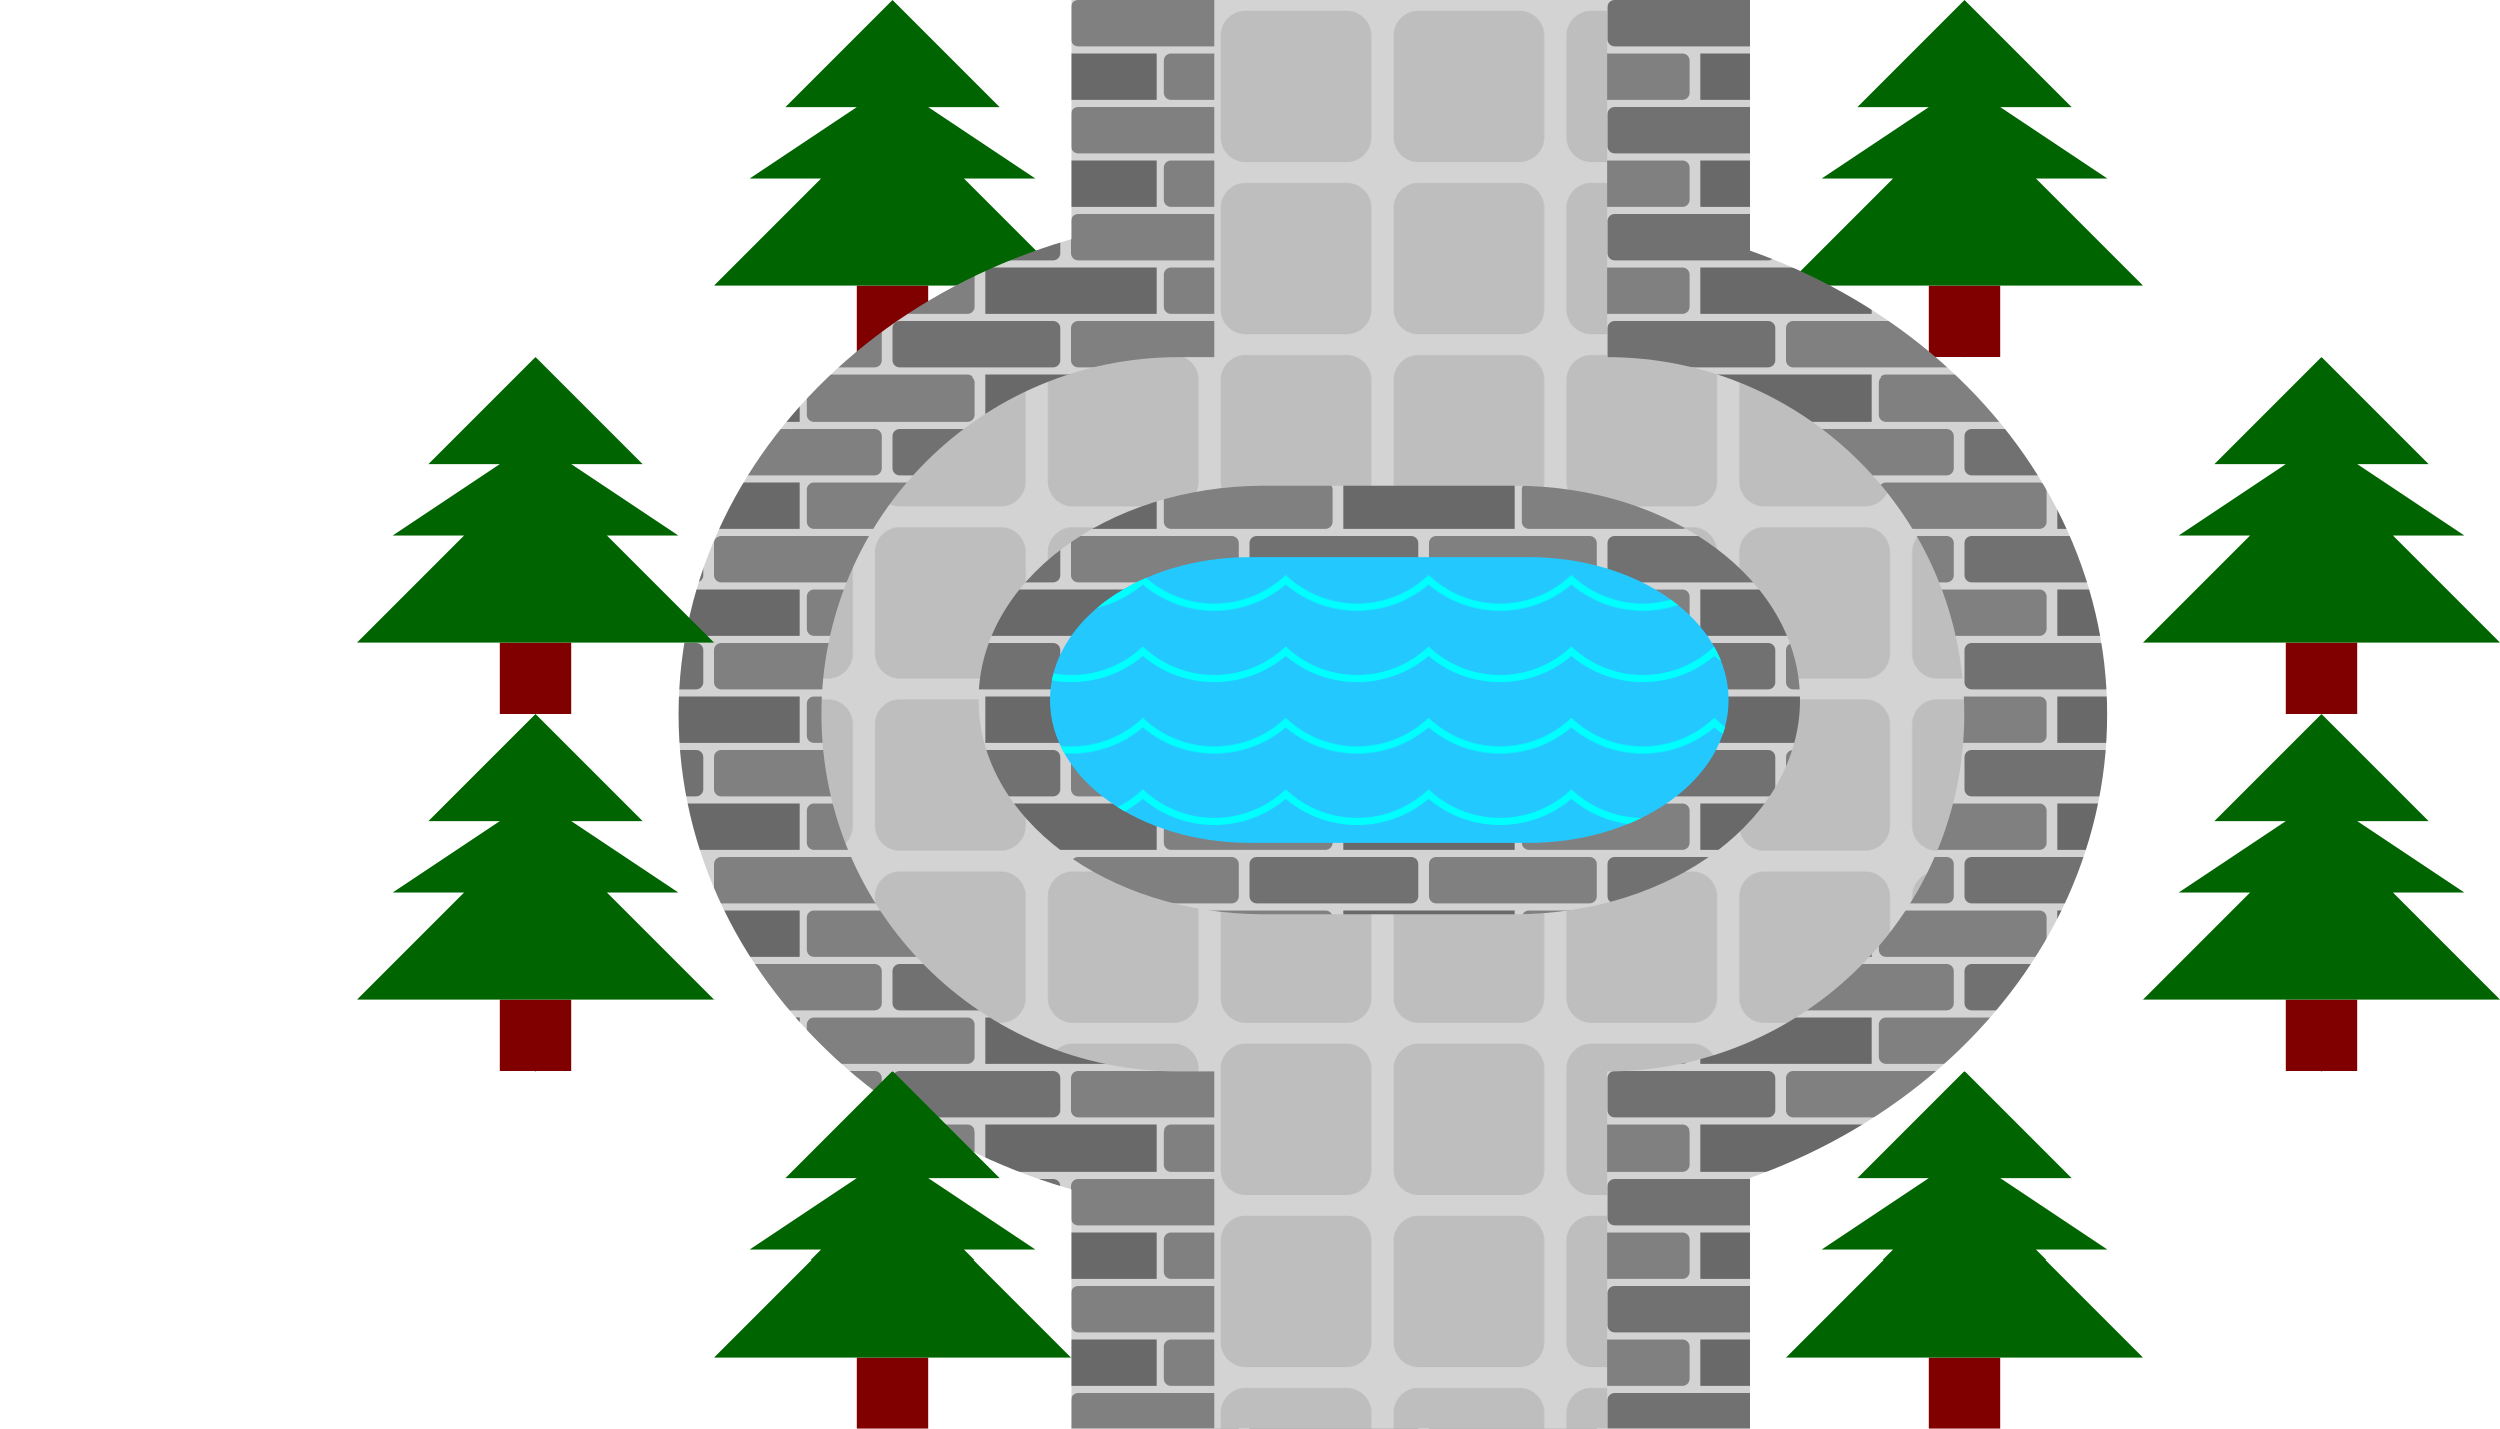
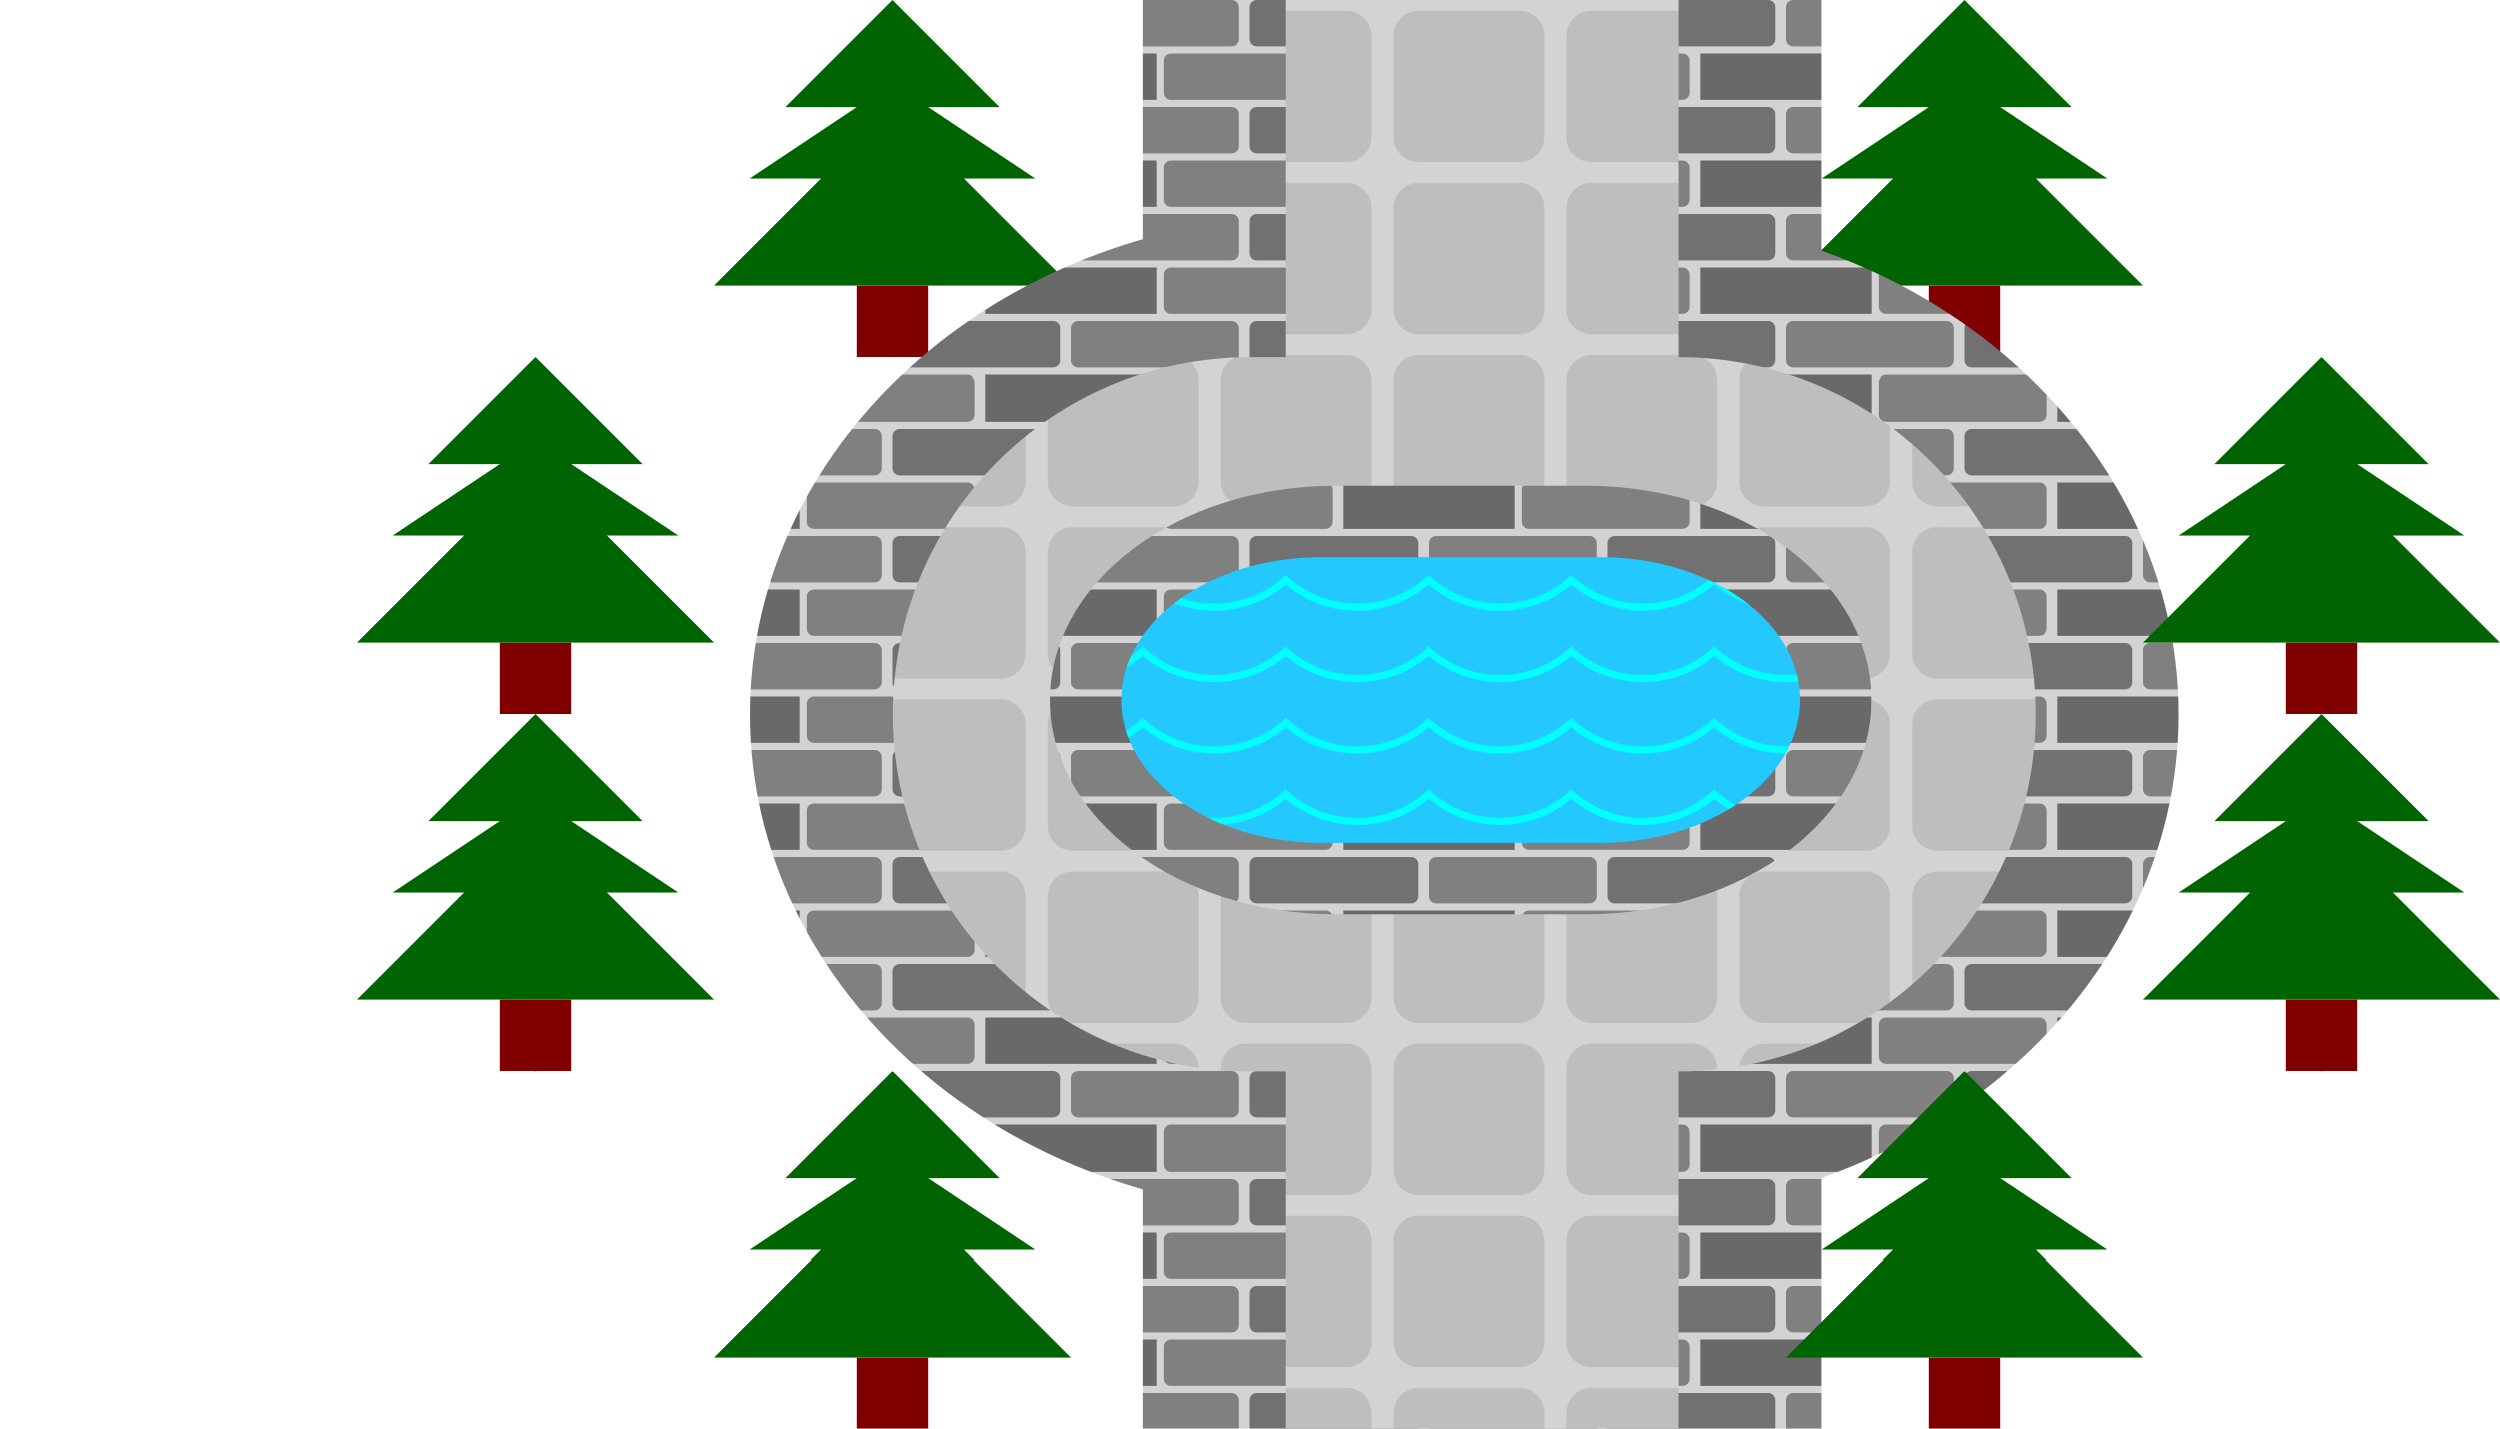
<svg xmlns="http://www.w3.org/2000/svg" width="350" height="200" class="bridge">
  <defs>
    <pattern id="floorPattern" patternUnits="userSpaceOnUse" x="0" y="0" height="24.1" width="24.2">
      <rect width="25" height="25" x="0" y="0" fill="lightgrey" />
      <rect width="24.1" height="24.2" x="0" y="0" rx="5" fill="rgb(190, 190, 190)" stroke="lightgrey" stroke-width="3" />
    </pattern>
    <pattern id="treePattern" patternUnits="userSpaceOnUse" x="0" y="0" height="50" width="50">
      <rect width="10" height="10" x="20" y="40" fill="maroon" />
      <polygon points="25,0 40,15 30,15 45,25 35,25 50,40 0,40 15,25 5,25 20,15 10,15 " style="fill:darkgreen;" />
    </pattern>
    <pattern id="waterPattern" patternUnits="userSpaceOnUse" x="0" y="0" height="10" width="20">
      <circle cx="10" cy="-10" r="15" fill="transparent" stroke="aqua" stroke-width="1" />
    </pattern>
    <pattern id="my4pattern" patternUnits="userSpaceOnUse" x="0" y="0" width="50" height="15">
      <rect width="50" height="15" x="0" y="0" fill="#dcc0c7" />
      <rect width="23.5" height="6.5" x="0" y="0" rx="1" fill="#9d2c4e" />
      <rect width="23.5" height="6.5" x="25" y="0" rx="1" fill="#9c2343" />
      <rect width="12" height="6.5" x="0" y="7.5" fill="#a11d3e" />
      <rect width="23.5" height="6.5" x="13" y="7.5" rx="1" fill="#aa3553" />
      <rect width="12" height="6.5" x="38" y="7.5" fill="#a11d3e" />
    </pattern>
    <pattern id="greyBricks" patternUnits="userSpaceOnUse" x="0" y="0" width="50" height="15">
      <rect width="50" height="15" x="0" y="0" fill="lightgrey" />
      <rect width="23.5" height="6.5" x="0" y="0" rx="1" fill="grey" />
      <rect width="23.5" height="6.5" x="25" y="0" rx="1" fill="#717171" />
      <rect width="12" height="6.5" x="0" y="7.5" fill="dimgrey" />
      <rect width="23.5" height="6.5" x="13" y="7.5" rx="1" fill="#808080" />
      <rect width="12" height="6.5" x="38" y="7.5" fill="dimgrey" />
    </pattern>
    <pattern id="grassPattern" patternUnits="userSpaceOnUse" x="0" y="0" height="50" width="30">
      <line x1="0" y1="0" x2="15" y2="50" style="stroke:darkolivegreen;stroke-width:1" />
      <line x1="15" y1="10" x2="15" y2="50" style="stroke:darkolivegreen;stroke-width:1" />
      <line x1="30" y1="5" x2="15" y2="50" style="stroke:darkslategray;stroke-width:1" />
      <line x1="20" y1="0" x2="31" y2="37" style="stroke:green;stroke-width:1" />
      <line x1="15" y1="0" x2="27.5" y2="45" style="stroke:darkolivegreen;stroke-width:1" />
      <line x1="25" y1="0" x2="35" y2="30" style="stroke:darkslategrey;stroke-width:1" />
    </pattern>
  </defs>
  <rect width="50" height="50" x="100" y="0" fill="url(#treePattern)" />
  <rect width="50" height="50" x="250" y="0" fill="url(#treePattern)" />
-   <rect width="95" height="200" x="150" fill="url(#greyBricks)" />
-   <rect width="200" height="140" x="95" y="30" rx="80" fill="url(#greyBricks)" />
-   <rect width="160" height="100" x="115" y="50" rx="50" fill="url(#floorPattern)" />
-   <rect width="55" height="200" x="170" fill="url(#floorPattern)" />
+   <rect width="95" height="200" x="160" fill="url(#greyBricks)" />
+   <rect width="200" height="140" x="105" y="30" rx="80" fill="url(#greyBricks)" />
+   <rect width="160" height="100" x="125" y="50" rx="50" fill="url(#floorPattern)" />
+   <rect width="55" height="200" x="180" fill="url(#floorPattern)" />
  <rect width="50" height="50" x="100" y="150" fill="url(#treePattern)" />
  <rect width="50" height="50" x="250" y="150" fill="url(#treePattern)" />
  <rect width="50" height="50" x="300" y="100" fill="url(#treePattern)" />
  <rect width="50" height="50" x="300" y="50" fill="url(#treePattern)" />
-   <rect width="115" height="60" x="137" y="68" rx="40" fill="url(#greyBricks)" />
-   <rect width="95" height="40" x="147" y="78" rx="28" fill="#23c8ff" />
-   <rect width="95" height="40" x="147" y="78" rx="28" fill="url(#waterPattern" />
+   <rect width="115" height="60" x="147" y="68" rx="40" fill="url(#greyBricks)" />
+   <rect width="95" height="40" x="157" y="78" rx="28" fill="#23c8ff" />
+   <rect width="95" height="40" x="157" y="78" rx="28" fill="url(#waterPattern" />
  <rect width="50" height="100" x="50" y="50" fill="url(#treePattern)" />
</svg>
